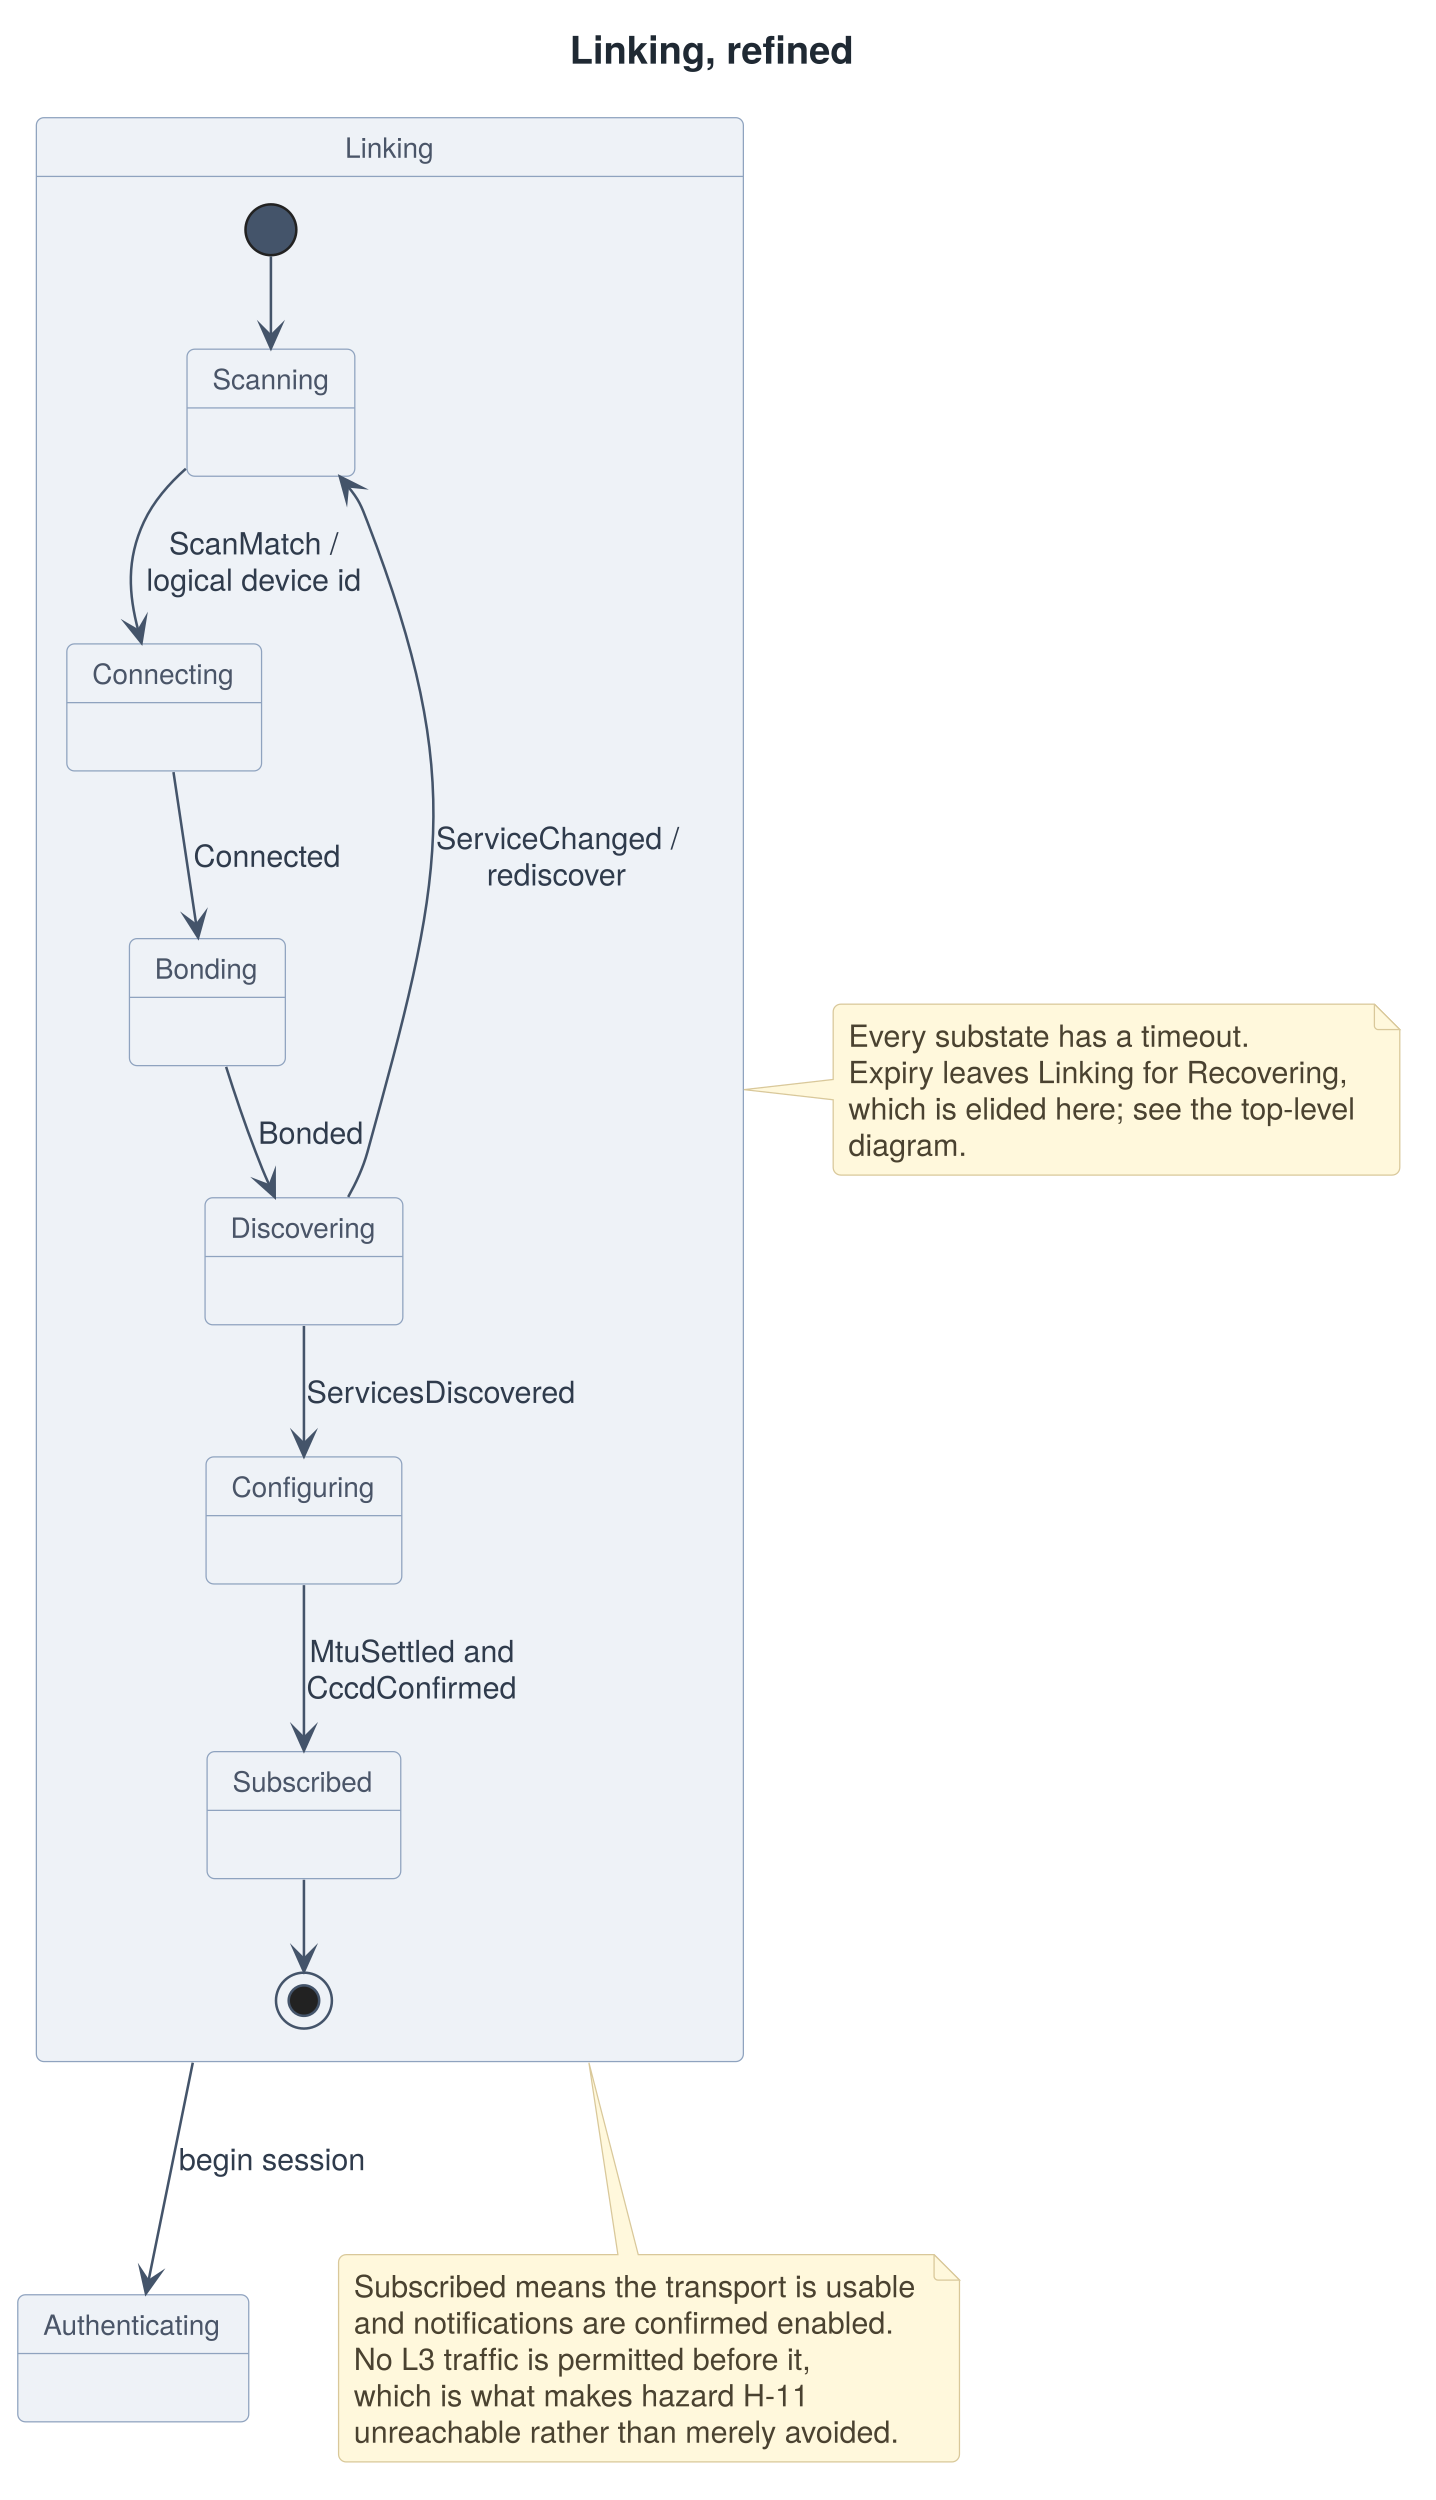
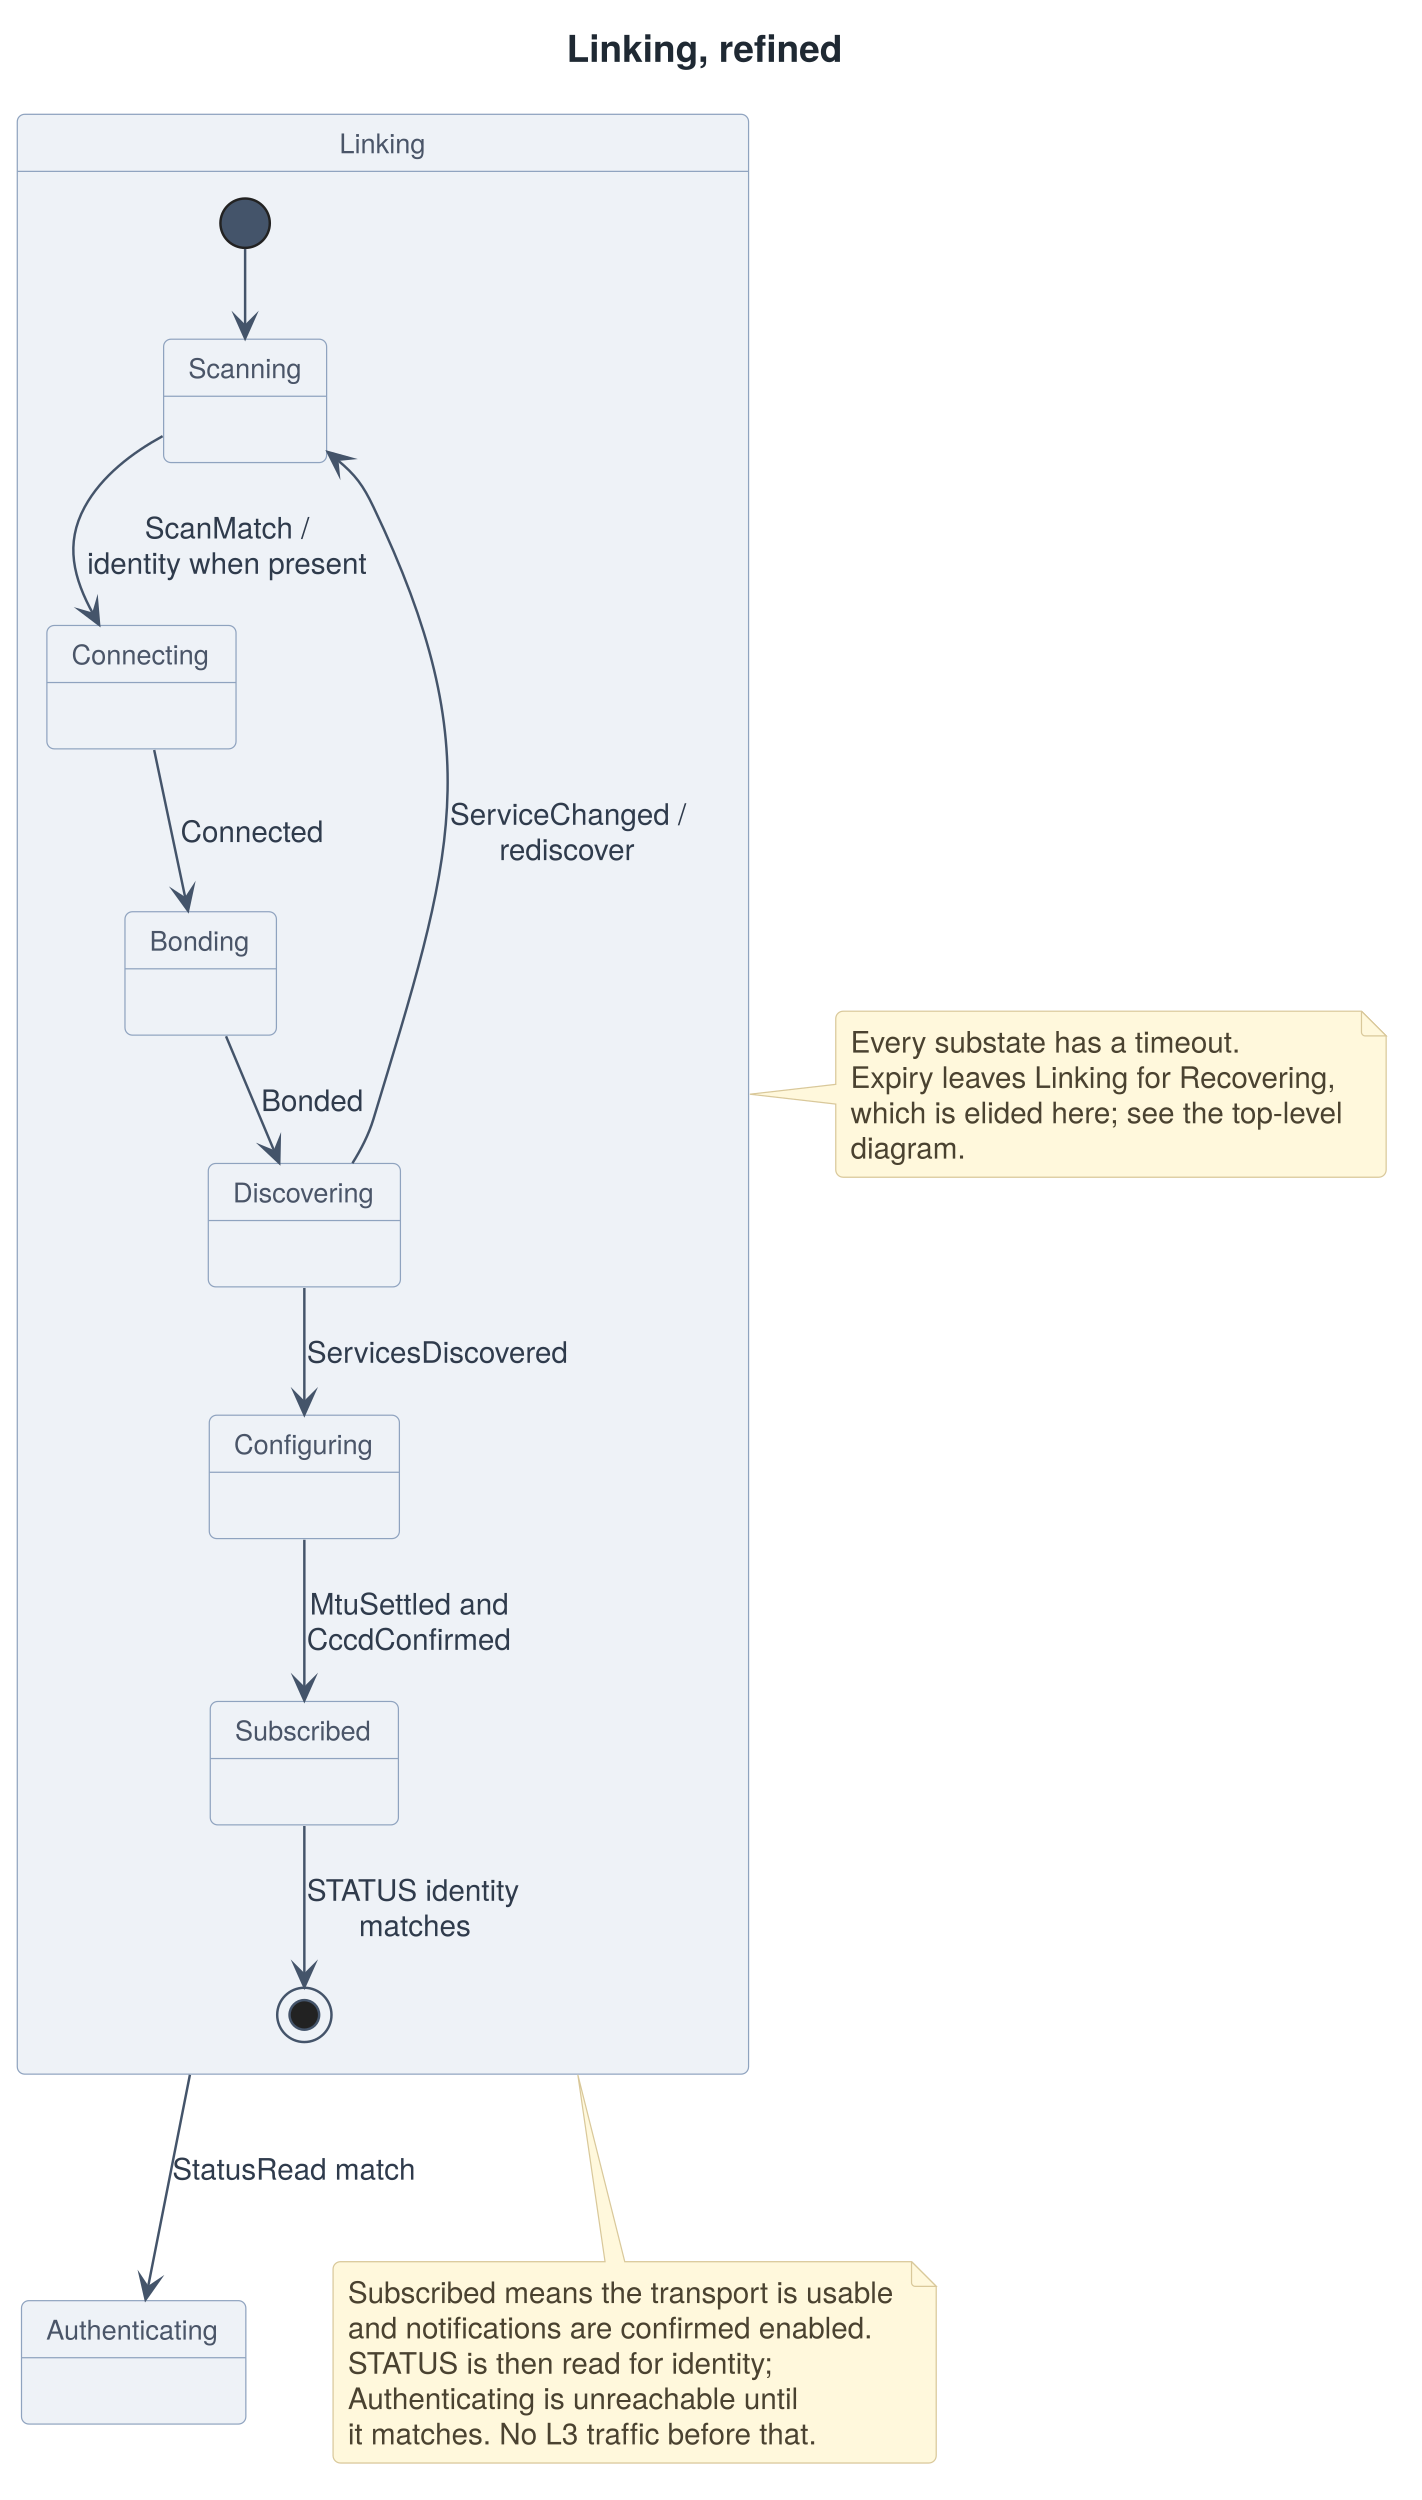
- <svg xmlns="http://www.w3.org/2000/svg" version="1.1" data-diagram-type="STATE" style="width:565px;height:984px;background:#FFFFFF;" width="565px" height="984px" viewBox="0 0 565 984" zoomAndPan="magnify" preserveAspectRatio="none" contentStyleType="text/css">
+ <svg xmlns="http://www.w3.org/2000/svg" version="1.1" data-diagram-type="STATE" style="width:576px;height:1013px;background:#FFFFFF;" width="576px" height="1013px" viewBox="0 0 576 1013" zoomAndPan="magnify" preserveAspectRatio="none" contentStyleType="text/css">
  <defs />
  <g font-family="sans-serif" lengthAdjust="spacing">
    <g class="title" data-source-line="3">
-       <text x="224.22" y="25.06" fill="#1F2933" font-size="15" textLength="110.52" font-weight="700" font-family="'Helvetica Neue'">Linking, refined</text>
+       <text x="229.575" y="25.06" fill="#1F2933" font-size="15" textLength="110.52" font-weight="700" font-family="'Helvetica Neue'">Linking, refined</text>
    </g>
    <g class="entity" data-qualified-name="Linking" id="ent0001" data-source-line="5">
-       <path d="M17.31,46.315 L289.59,46.315 A3,3 0 0 1 292.59,49.315 L292.59,69.438 L14.31,69.438 L14.31,49.315 A3,3 0 0 1 17.31,46.315" fill="#EEF2F7" />
-       <path d="M14.31,69.438 L292.59,69.438 L292.59,808.438 A3,3 0 0 1 289.59,811.438 L17.31,811.438 A3,3 0 0 1 14.31,808.438 L14.31,69.438" fill="#EEF2F7" />
-       <rect x="14.31" y="46.315" width="278.28" height="765.123" fill="none" style="stroke:#8FA3BF;stroke-width:0.5;" rx="3" ry="3" />
-       <line x1="14.31" y1="69.438" x2="292.59" y2="69.438" style="stroke:#8FA3BF;stroke-width:0.5;" />
-       <text x="135.822" y="62.095" fill="#4A5568" font-size="11" textLength="35.255" font-family="'Helvetica Neue'">Linking</text>
+       <path d="M10,46.315 L300.32,46.315 A3,3 0 0 1 303.32,49.315 L303.32,69.438 L7,69.438 L7,49.315 A3,3 0 0 1 10,46.315" fill="#EEF2F7" />
+       <path d="M7,69.438 L303.32,69.438 L303.32,837.438 A3,3 0 0 1 300.32,840.438 L10,840.438 A3,3 0 0 1 7,837.438 L7,69.438" fill="#EEF2F7" />
+       <rect x="7" y="46.315" width="296.32" height="794.123" fill="none" style="stroke:#8FA3BF;stroke-width:0.5;" rx="3" ry="3" />
+       <line x1="7" y1="69.438" x2="303.32" y2="69.438" style="stroke:#8FA3BF;stroke-width:0.5;" />
+       <text x="137.532" y="62.095" fill="#4A5568" font-size="11" textLength="35.255" font-family="'Helvetica Neue'">Linking</text>
      <g class="start_entity" data-qualified-name="Linking..start.Linking" id="ent0002" data-source-line="6">
-         <ellipse cx="106.63" cy="90.438" rx="10" ry="10" fill="#44546A" style="stroke:#222;stroke-width:1;" />
+         <ellipse cx="99.32" cy="90.438" rx="10" ry="10" fill="#44546A" style="stroke:#222;stroke-width:1;" />
      </g>
      <g class="entity" data-qualified-name="Linking.Scanning" id="ent0003" data-source-line="6">
-         <rect x="73.61" y="137.438" width="66.046" height="50" fill="#EEF2F7" style="stroke:#8FA3BF;stroke-width:0.5;" rx="3" ry="3" />
-         <line x1="73.61" y1="160.561" x2="139.656" y2="160.561" style="stroke:#8FA3BF;stroke-width:0.5;" />
-         <text x="83.61" y="153.218" fill="#4A5568" font-size="11" textLength="46.046" font-family="'Helvetica Neue'">Scanning</text>
+         <rect x="66.3" y="137.438" width="66.046" height="50" fill="#EEF2F7" style="stroke:#8FA3BF;stroke-width:0.5;" rx="3" ry="3" />
+         <line x1="66.3" y1="160.561" x2="132.346" y2="160.561" style="stroke:#8FA3BF;stroke-width:0.5;" />
+         <text x="76.3" y="153.218" fill="#4A5568" font-size="11" textLength="46.046" font-family="'Helvetica Neue'">Scanning</text>
      </g>
      <g class="entity" data-qualified-name="Linking.Connecting" id="ent0005" data-source-line="7">
-         <rect x="26.31" y="253.438" width="76.639" height="50" fill="#EEF2F7" style="stroke:#8FA3BF;stroke-width:0.5;" rx="3" ry="3" />
-         <line x1="26.31" y1="276.561" x2="102.949" y2="276.561" style="stroke:#8FA3BF;stroke-width:0.5;" />
-         <text x="36.31" y="269.218" fill="#4A5568" font-size="11" textLength="56.639" font-family="'Helvetica Neue'">Connecting</text>
+         <rect x="19" y="253.438" width="76.639" height="50" fill="#EEF2F7" style="stroke:#8FA3BF;stroke-width:0.5;" rx="3" ry="3" />
+         <line x1="19" y1="276.561" x2="95.639" y2="276.561" style="stroke:#8FA3BF;stroke-width:0.5;" />
+         <text x="29" y="269.218" fill="#4A5568" font-size="11" textLength="56.639" font-family="'Helvetica Neue'">Connecting</text>
      </g>
      <g class="entity" data-qualified-name="Linking.Bonding" id="ent0007" data-source-line="8">
-         <rect x="50.95" y="369.438" width="61.36" height="50" fill="#EEF2F7" style="stroke:#8FA3BF;stroke-width:0.5;" rx="3" ry="3" />
-         <line x1="50.95" y1="392.561" x2="112.31" y2="392.561" style="stroke:#8FA3BF;stroke-width:0.5;" />
-         <text x="60.95" y="385.218" fill="#4A5568" font-size="11" textLength="41.36" font-family="'Helvetica Neue'">Bonding</text>
+         <rect x="50.64" y="369.438" width="61.36" height="50" fill="#EEF2F7" style="stroke:#8FA3BF;stroke-width:0.5;" rx="3" ry="3" />
+         <line x1="50.64" y1="392.561" x2="112" y2="392.561" style="stroke:#8FA3BF;stroke-width:0.5;" />
+         <text x="60.64" y="385.218" fill="#4A5568" font-size="11" textLength="41.36" font-family="'Helvetica Neue'">Bonding</text>
      </g>
      <g class="entity" data-qualified-name="Linking.Discovering" id="ent0009" data-source-line="9">
-         <rect x="80.71" y="471.438" width="77.849" height="50" fill="#EEF2F7" style="stroke:#8FA3BF;stroke-width:0.5;" rx="3" ry="3" />
-         <line x1="80.71" y1="494.561" x2="158.559" y2="494.561" style="stroke:#8FA3BF;stroke-width:0.5;" />
-         <text x="90.71" y="487.218" fill="#4A5568" font-size="11" textLength="57.849" font-family="'Helvetica Neue'">Discovering</text>
+         <rect x="84.4" y="471.438" width="77.849" height="50" fill="#EEF2F7" style="stroke:#8FA3BF;stroke-width:0.5;" rx="3" ry="3" />
+         <line x1="84.4" y1="494.561" x2="162.249" y2="494.561" style="stroke:#8FA3BF;stroke-width:0.5;" />
+         <text x="94.4" y="487.218" fill="#4A5568" font-size="11" textLength="57.849" font-family="'Helvetica Neue'">Discovering</text>
      </g>
      <g class="entity" data-qualified-name="Linking.Configuring" id="ent0011" data-source-line="10">
-         <rect x="81.11" y="573.438" width="77.035" height="50" fill="#EEF2F7" style="stroke:#8FA3BF;stroke-width:0.5;" rx="3" ry="3" />
-         <line x1="81.11" y1="596.561" x2="158.145" y2="596.561" style="stroke:#8FA3BF;stroke-width:0.5;" />
-         <text x="91.11" y="589.218" fill="#4A5568" font-size="11" textLength="57.035" font-family="'Helvetica Neue'">Configuring</text>
+         <rect x="84.8" y="573.438" width="77.035" height="50" fill="#EEF2F7" style="stroke:#8FA3BF;stroke-width:0.5;" rx="3" ry="3" />
+         <line x1="84.8" y1="596.561" x2="161.835" y2="596.561" style="stroke:#8FA3BF;stroke-width:0.5;" />
+         <text x="94.8" y="589.218" fill="#4A5568" font-size="11" textLength="57.035" font-family="'Helvetica Neue'">Configuring</text>
      </g>
      <g class="entity" data-qualified-name="Linking.Subscribed" id="ent0013" data-source-line="11">
-         <rect x="81.51" y="689.438" width="76.232" height="50" fill="#EEF2F7" style="stroke:#8FA3BF;stroke-width:0.5;" rx="3" ry="3" />
-         <line x1="81.51" y1="712.561" x2="157.742" y2="712.561" style="stroke:#8FA3BF;stroke-width:0.5;" />
-         <text x="91.51" y="705.218" fill="#4A5568" font-size="11" textLength="56.232" font-family="'Helvetica Neue'">Subscribed</text>
+         <rect x="85.2" y="689.438" width="76.232" height="50" fill="#EEF2F7" style="stroke:#8FA3BF;stroke-width:0.5;" rx="3" ry="3" />
+         <line x1="85.2" y1="712.561" x2="161.432" y2="712.561" style="stroke:#8FA3BF;stroke-width:0.5;" />
+         <text x="95.2" y="705.218" fill="#4A5568" font-size="11" textLength="56.232" font-family="'Helvetica Neue'">Subscribed</text>
      </g>
      <g class="end_entity" data-qualified-name="Linking..end.Linking" id="ent0016" data-source-line="13">
-         <ellipse cx="119.63" cy="787.438" rx="11" ry="11" fill="none" style="stroke:#44546A;stroke-width:1;" />
-         <ellipse cx="119.63" cy="787.438" rx="6" ry="6" fill="#222" style="stroke:#44546A;stroke-width:1;" />
+         <ellipse cx="123.32" cy="816.438" rx="11" ry="11" fill="none" style="stroke:#44546A;stroke-width:1;" />
+         <ellipse cx="123.32" cy="816.438" rx="6" ry="6" fill="#222" style="stroke:#44546A;stroke-width:1;" />
      </g>
      <g class="link" data-entity-1="ent0002" data-entity-2="ent0003" id="lnk4" data-source-line="6" data-link-type="dependency">
-         <path d="M106.63,100.878 C106.63,110.138 106.63,119.628 106.63,132.118" style="stroke:#44546A;stroke-width:1;" fill="none" id="*start*Linking-to-Scanning" />
-         <polygon points="106.63,137.118,110.63,128.118,106.63,132.118,102.63,128.118,106.63,137.118" fill="#44546A" style="stroke:#44546A;stroke-width:1;stroke-linejoin:miter;stroke-miterlimit:10;" />
+         <path d="M99.32,100.878 C99.32,110.138 99.32,119.628 99.32,132.118" style="stroke:#44546A;stroke-width:1;" fill="none" id="*start*Linking-to-Scanning" />
+         <polygon points="99.32,137.118,103.32,128.118,99.32,132.118,95.32,128.118,99.32,137.118" fill="#44546A" style="stroke:#44546A;stroke-width:1;stroke-linejoin:miter;stroke-miterlimit:10;" />
      </g>
      <g class="link" data-entity-1="ent0003" data-entity-2="ent0005" id="lnk6" data-source-line="7" data-link-type="dependency">
-         <path d="M73.14,184.488 C66.47,190.398 60.36,197.428 56.63,205.438 C49.72,220.258 50.615,233.763 54.425,248.213" style="stroke:#44546A;stroke-width:1;" fill="none" id="Scanning-to-Connecting" />
-         <polygon points="55.7,253.048,57.273,243.326,54.425,248.213,49.538,245.365,55.7,253.048" fill="#44546A" style="stroke:#44546A;stroke-width:1;stroke-linejoin:miter;stroke-miterlimit:10;" />
-         <text x="66.51" y="218.198" fill="#2F3B4C" font-size="12" textLength="68.46" font-family="'Helvetica Neue'">ScanMatch /</text>
-         <text x="57.63" y="232.514" fill="#2F3B4C" font-size="12" textLength="86.22" font-family="'Helvetica Neue'">logical device id</text>
+         <path d="M65.88,176.728 C53.68,183.408 41.19,192.808 34.32,205.438 C26.16,220.418 29.807,234.379 37.747,248.789" style="stroke:#44546A;stroke-width:1;" fill="none" id="Scanning-to-Connecting" />
+         <polygon points="40.16,253.168,39.32,243.355,37.747,248.789,32.313,247.216,40.16,253.168" fill="#44546A" style="stroke:#44546A;stroke-width:1;stroke-linejoin:miter;stroke-miterlimit:10;" />
+         <text x="58.654" y="218.198" fill="#2F3B4C" font-size="12" textLength="68.46" font-family="'Helvetica Neue'">ScanMatch /</text>
+         <text x="35.32" y="232.514" fill="#2F3B4C" font-size="12" textLength="115.128" font-family="'Helvetica Neue'">identity when present</text>
      </g>
      <g class="link" data-entity-1="ent0005" data-entity-2="ent0007" id="lnk8" data-source-line="8" data-link-type="dependency">
-         <path d="M68.28,303.898 C71.14,323.128 74.382,344.853 77.252,364.073" style="stroke:#44546A;stroke-width:1;" fill="none" id="Connecting-to-Bonding" />
-         <polygon points="77.99,369.018,80.617,359.526,77.252,364.073,72.705,360.707,77.99,369.018" fill="#44546A" style="stroke:#44546A;stroke-width:1;stroke-linejoin:miter;stroke-miterlimit:10;" />
-         <text x="76.15" y="341.198" fill="#2F3B4C" font-size="12" textLength="59.124" font-family="'Helvetica Neue'">Connected</text>
+         <path d="M62.47,303.898 C66.52,323.128 71.099,344.905 75.149,364.125" style="stroke:#44546A;stroke-width:1;" fill="none" id="Connecting-to-Bonding" />
+         <polygon points="76.18,369.018,78.238,359.387,75.149,364.125,70.41,361.036,76.18,369.018" fill="#44546A" style="stroke:#44546A;stroke-width:1;stroke-linejoin:miter;stroke-miterlimit:10;" />
+         <text x="73.17" y="341.198" fill="#2F3B4C" font-size="12" textLength="59.124" font-family="'Helvetica Neue'">Connected</text>
      </g>
      <g class="link" data-entity-1="ent0007" data-entity-2="ent0009" id="lnk10" data-source-line="9" data-link-type="dependency">
-         <path d="M89,419.918 C92.31,430.338 96.41,442.578 100.63,453.438 C102.89,459.258 103.492,460.866 106.082,466.636" style="stroke:#44546A;stroke-width:1;" fill="none" id="Bonding-to-Discovering" />
-         <polygon points="108.13,471.198,108.094,461.349,106.082,466.636,100.795,464.625,108.13,471.198" fill="#44546A" style="stroke:#44546A;stroke-width:1;stroke-linejoin:miter;stroke-miterlimit:10;" />
-         <text x="101.63" y="450.198" fill="#2F3B4C" font-size="12" textLength="42.456" font-family="'Helvetica Neue'">Bonded</text>
+         <path d="M91.59,419.898 C98.15,435.508 104.673,451.059 111.213,466.619" style="stroke:#44546A;stroke-width:1;" fill="none" id="Bonding-to-Discovering" />
+         <polygon points="113.15,471.228,113.35,461.381,111.213,466.619,105.975,464.481,113.15,471.228" fill="#44546A" style="stroke:#44546A;stroke-width:1;stroke-linejoin:miter;stroke-miterlimit:10;" />
+         <text x="105.83" y="450.198" fill="#2F3B4C" font-size="12" textLength="42.456" font-family="'Helvetica Neue'">Bonded</text>
      </g>
      <g class="link" data-entity-1="ent0009" data-entity-2="ent0011" id="lnk12" data-source-line="10" data-link-type="dependency">
-         <path d="M119.63,521.898 C119.63,537.508 119.63,552.668 119.63,568.228" style="stroke:#44546A;stroke-width:1;" fill="none" id="Discovering-to-Configuring" />
-         <polygon points="119.63,573.228,123.63,564.228,119.63,568.228,115.63,564.228,119.63,573.228" fill="#44546A" style="stroke:#44546A;stroke-width:1;stroke-linejoin:miter;stroke-miterlimit:10;" />
-         <text x="120.63" y="552.198" fill="#2F3B4C" font-size="12" textLength="106.212" font-family="'Helvetica Neue'">ServicesDiscovered</text>
+         <path d="M123.32,521.898 C123.32,537.508 123.32,552.668 123.32,568.228" style="stroke:#44546A;stroke-width:1;" fill="none" id="Discovering-to-Configuring" />
+         <polygon points="123.32,573.228,127.32,564.228,123.32,568.228,119.32,564.228,123.32,573.228" fill="#44546A" style="stroke:#44546A;stroke-width:1;stroke-linejoin:miter;stroke-miterlimit:10;" />
+         <text x="124.32" y="552.198" fill="#2F3B4C" font-size="12" textLength="106.212" font-family="'Helvetica Neue'">ServicesDiscovered</text>
      </g>
      <g class="link" data-entity-1="ent0011" data-entity-2="ent0013" id="lnk14" data-source-line="11" data-link-type="dependency">
-         <path d="M119.63,623.898 C119.63,643.128 119.63,664.798 119.63,684.018" style="stroke:#44546A;stroke-width:1;" fill="none" id="Configuring-to-Subscribed" />
-         <polygon points="119.63,689.018,123.63,680.018,119.63,684.018,115.63,680.018,119.63,689.018" fill="#44546A" style="stroke:#44546A;stroke-width:1;stroke-linejoin:miter;stroke-miterlimit:10;" />
-         <text x="121.842" y="654.198" fill="#2F3B4C" font-size="12" textLength="82.476" font-family="'Helvetica Neue'">MtuSettled and</text>
-         <text x="120.63" y="668.514" fill="#2F3B4C" font-size="12" textLength="84.9" font-family="'Helvetica Neue'">CccdConfirmed</text>
+         <path d="M123.32,623.898 C123.32,643.128 123.32,664.798 123.32,684.018" style="stroke:#44546A;stroke-width:1;" fill="none" id="Configuring-to-Subscribed" />
+         <polygon points="123.32,689.018,127.32,680.018,123.32,684.018,119.32,680.018,123.32,689.018" fill="#44546A" style="stroke:#44546A;stroke-width:1;stroke-linejoin:miter;stroke-miterlimit:10;" />
+         <text x="125.532" y="654.198" fill="#2F3B4C" font-size="12" textLength="82.476" font-family="'Helvetica Neue'">MtuSettled and</text>
+         <text x="124.32" y="668.514" fill="#2F3B4C" font-size="12" textLength="84.9" font-family="'Helvetica Neue'">CccdConfirmed</text>
      </g>
      <g class="link" data-entity-1="ent0009" data-entity-2="ent0003" id="lnk15" data-source-line="12" data-link-type="dependency">
-         <path d="M137.04,471.118 C140.17,465.558 142.96,459.488 144.63,453.438 C173.87,347.168 184.25,308.288 144.63,205.438 C142.16,199.018 141.366,196.83 136.916,191.42" style="stroke:#44546A;stroke-width:1;" fill="none" id="Discovering-to-Scanning" />
-         <polygon points="133.74,187.558,136.368,197.05,136.916,191.42,142.547,191.968,133.74,187.558" fill="#44546A" style="stroke:#44546A;stroke-width:1;stroke-linejoin:miter;stroke-miterlimit:10;" />
-         <text x="171.59" y="334.198" fill="#2F3B4C" font-size="12" textLength="96" font-family="'Helvetica Neue'">ServiceChanged /</text>
-         <text x="191.594" y="348.514" fill="#2F3B4C" font-size="12" textLength="55.992" font-family="'Helvetica Neue'">rediscover</text>
+         <path d="M142.8,471.348 C146.31,465.768 149.44,459.648 151.32,453.438 C183.26,347.948 198.83,304.898 151.32,205.438 C147.17,196.748 144.103,192.452 136.643,186.322" style="stroke:#44546A;stroke-width:1;" fill="none" id="Discovering-to-Scanning" />
+         <polygon points="132.78,183.148,137.194,191.952,136.643,186.322,142.273,185.771,132.78,183.148" fill="#44546A" style="stroke:#44546A;stroke-width:1;stroke-linejoin:miter;stroke-miterlimit:10;" />
+         <text x="182.32" y="334.198" fill="#2F3B4C" font-size="12" textLength="96" font-family="'Helvetica Neue'">ServiceChanged /</text>
+         <text x="202.324" y="348.514" fill="#2F3B4C" font-size="12" textLength="55.992" font-family="'Helvetica Neue'">rediscover</text>
      </g>
      <g class="link" data-entity-1="ent0013" data-entity-2="ent0016" id="lnk17" data-source-line="13" data-link-type="dependency">
-         <path d="M119.63,739.868 C119.63,752.228 119.63,761.568 119.63,771.038" style="stroke:#44546A;stroke-width:1;" fill="none" id="Subscribed-to-*end*Linking" />
-         <polygon points="119.63,776.038,123.63,767.038,119.63,771.038,115.63,767.038,119.63,776.038" fill="#44546A" style="stroke:#44546A;stroke-width:1;stroke-linejoin:miter;stroke-miterlimit:10;" />
+         <path d="M123.32,739.898 C123.32,760.828 123.32,784.928 123.32,800.178" style="stroke:#44546A;stroke-width:1;" fill="none" id="Subscribed-to-*end*Linking" />
+         <polygon points="123.32,805.178,127.32,796.178,123.32,800.178,119.32,796.178,123.32,805.178" fill="#44546A" style="stroke:#44546A;stroke-width:1;stroke-linejoin:miter;stroke-miterlimit:10;" />
+         <text x="124.32" y="770.198" fill="#2F3B4C" font-size="12" textLength="88.224" font-family="'Helvetica Neue'">STATUS identity</text>
+         <text x="145.422" y="784.514" fill="#2F3B4C" font-size="12" textLength="46.02" font-family="'Helvetica Neue'">matches</text>
      </g>
    </g>
    <g class="entity" data-qualified-name="Authenticating" id="ent0018" data-source-line="16">
-       <rect x="7" y="903.225" width="90.906" height="50" fill="#EEF2F7" style="stroke:#8FA3BF;stroke-width:0.5;" rx="3" ry="3" />
-       <line x1="7" y1="926.348" x2="97.906" y2="926.348" style="stroke:#8FA3BF;stroke-width:0.5;" />
-       <text x="17" y="919.005" fill="#4A5568" font-size="11" textLength="70.906" font-family="'Helvetica Neue'">Authenticating</text>
+       <rect x="8.71" y="932.225" width="90.906" height="50" fill="#EEF2F7" style="stroke:#8FA3BF;stroke-width:0.5;" rx="3" ry="3" />
+       <line x1="8.71" y1="955.348" x2="99.616" y2="955.348" style="stroke:#8FA3BF;stroke-width:0.5;" />
+       <text x="18.71" y="948.005" fill="#4A5568" font-size="11" textLength="70.906" font-family="'Helvetica Neue'">Authenticating</text>
    </g>
    <g class="entity" data-qualified-name="GMN20" id="ent0021" data-source-line="19">
-       <path d="M327.94,398.245 L327.94,424.875 L292.82,428.875 L327.94,432.875 L327.94,459.509 A3,3 0 0 0 330.94,462.509 L547.96,462.509 A3,3 0 0 0 550.96,459.509 L550.96,405.245 L540.96,395.245 L330.94,395.245 A3,3 0 0 0 327.94,398.245" style="stroke:#D9C89A;stroke-width:0.5;" fill="#FFF8DC" />
-       <path d="M540.96,395.245 L540.96,403.745 A1.5,1.5 0 0 0 542.46,405.245 L550.96,405.245 L540.96,395.245" style="stroke:#D9C89A;stroke-width:0.5;" fill="#FFF8DC" />
-       <text x="333.94" y="412.005" fill="#4A4230" font-size="12" textLength="158.712" font-family="'Helvetica Neue'">Every substate has a timeout.</text>
-       <text x="333.94" y="426.321" fill="#4A4230" font-size="12" textLength="197.556" font-family="'Helvetica Neue'">Expiry leaves Linking for Recovering,</text>
-       <text x="333.94" y="440.637" fill="#4A4230" font-size="12" textLength="202.02" font-family="'Helvetica Neue'">which is elided here; see the top-level</text>
-       <text x="333.94" y="454.953" fill="#4A4230" font-size="12" textLength="47.124" font-family="'Helvetica Neue'">diagram.</text>
+       <path d="M338.65,412.745 L338.65,439.375 L303.81,443.375 L338.65,447.375 L338.65,474.009 A3,3 0 0 0 341.65,477.009 L558.67,477.009 A3,3 0 0 0 561.67,474.009 L561.67,419.745 L551.67,409.745 L341.65,409.745 A3,3 0 0 0 338.65,412.745" style="stroke:#D9C89A;stroke-width:0.5;" fill="#FFF8DC" />
+       <path d="M551.67,409.745 L551.67,418.245 A1.5,1.5 0 0 0 553.17,419.745 L561.67,419.745 L551.67,409.745" style="stroke:#D9C89A;stroke-width:0.5;" fill="#FFF8DC" />
+       <text x="344.65" y="426.505" fill="#4A4230" font-size="12" textLength="158.712" font-family="'Helvetica Neue'">Every substate has a timeout.</text>
+       <text x="344.65" y="440.821" fill="#4A4230" font-size="12" textLength="197.556" font-family="'Helvetica Neue'">Expiry leaves Linking for Recovering,</text>
+       <text x="344.65" y="455.137" fill="#4A4230" font-size="12" textLength="202.02" font-family="'Helvetica Neue'">which is elided here; see the top-level</text>
+       <text x="344.65" y="469.453" fill="#4A4230" font-size="12" textLength="47.124" font-family="'Helvetica Neue'">diagram.</text>
    </g>
    <g class="entity" data-qualified-name="GMN23" id="ent0024" data-source-line="26">
-       <path d="M133.26,890.435 L133.26,966.015 A3,3 0 0 0 136.26,969.015 L374.652,969.015 A3,3 0 0 0 377.652,966.015 L377.652,897.435 L367.652,887.435 L251.21,887.435 L231.8,811.875 L243.21,887.435 L136.26,887.435 A3,3 0 0 0 133.26,890.435" style="stroke:#D9C89A;stroke-width:0.5;" fill="#FFF8DC" />
-       <path d="M367.652,887.435 L367.652,895.935 A1.5,1.5 0 0 0 369.152,897.435 L377.652,897.435 L367.652,887.435" style="stroke:#D9C89A;stroke-width:0.5;" fill="#FFF8DC" />
-       <text x="139.26" y="904.195" fill="#4A4230" font-size="12" textLength="223.392" font-family="'Helvetica Neue'">Subscribed means the transport is usable</text>
-       <text x="139.26" y="918.511" fill="#4A4230" font-size="12" textLength="215.82" font-family="'Helvetica Neue'">and notifications are confirmed enabled.</text>
-       <text x="139.26" y="932.827" fill="#4A4230" font-size="12" textLength="183.804" font-family="'Helvetica Neue'">No L3 traffic is permitted before it,</text>
-       <text x="139.26" y="947.143" fill="#4A4230" font-size="12" textLength="181.344" font-family="'Helvetica Neue'">which is what makes hazard H-11</text>
-       <text x="139.26" y="961.459" fill="#4A4230" font-size="12" textLength="216.048" font-family="'Helvetica Neue'">unreachable rather than merely avoided.</text>
+       <path d="M134.96,919.435 L134.96,995.015 A3,3 0 0 0 137.96,998.015 L376.352,998.015 A3,3 0 0 0 379.352,995.015 L379.352,926.435 L369.352,916.435 L253.16,916.435 L234.14,840.715 L245.16,916.435 L137.96,916.435 A3,3 0 0 0 134.96,919.435" style="stroke:#D9C89A;stroke-width:0.5;" fill="#FFF8DC" />
+       <path d="M369.352,916.435 L369.352,924.935 A1.5,1.5 0 0 0 370.852,926.435 L379.352,926.435 L369.352,916.435" style="stroke:#D9C89A;stroke-width:0.5;" fill="#FFF8DC" />
+       <text x="140.96" y="933.195" fill="#4A4230" font-size="12" textLength="223.392" font-family="'Helvetica Neue'">Subscribed means the transport is usable</text>
+       <text x="140.96" y="947.511" fill="#4A4230" font-size="12" textLength="215.82" font-family="'Helvetica Neue'">and notifications are confirmed enabled.</text>
+       <text x="140.96" y="961.827" fill="#4A4230" font-size="12" textLength="175.572" font-family="'Helvetica Neue'">STATUS is then read for identity;</text>
+       <text x="140.96" y="976.143" fill="#4A4230" font-size="12" textLength="184.488" font-family="'Helvetica Neue'">Authenticating is unreachable until</text>
+       <text x="140.96" y="990.459" fill="#4A4230" font-size="12" textLength="193.596" font-family="'Helvetica Neue'">it matches. No L3 traffic before that.</text>
    </g>
    <g class="link" data-entity-1="ent0001" data-entity-2="ent0018" id="lnk19" data-source-line="16" data-link-type="dependency">
-       <path d="M75.88,811.875 C68.14,849.955 62.604,877.225 58.424,897.835" style="stroke:#44546A;stroke-width:1;" fill="none" id="Linking-to-Authenticating" />
-       <polygon points="57.43,902.735,63.139,894.71,58.424,897.835,55.299,893.12,57.43,902.735" fill="#44546A" style="stroke:#44546A;stroke-width:1;stroke-linejoin:miter;stroke-miterlimit:10;" />
-       <text x="70.39" y="854.195" fill="#2F3B4C" font-size="12" textLength="73.788" font-family="'Helvetica Neue'">begin session</text>
+       <path d="M76.95,840.715 C69.4,878.965 64.016,906.249 59.956,926.859" style="stroke:#44546A;stroke-width:1;" fill="none" id="Linking-to-Authenticating" />
+       <polygon points="58.99,931.765,64.654,923.708,59.956,926.859,56.805,922.162,58.99,931.765" fill="#44546A" style="stroke:#44546A;stroke-width:1;stroke-linejoin:miter;stroke-miterlimit:10;" />
+       <text x="69.82" y="883.195" fill="#2F3B4C" font-size="12" textLength="99.588" font-family="'Helvetica Neue'">StatusRead match</text>
    </g>
  </g>
</svg>
